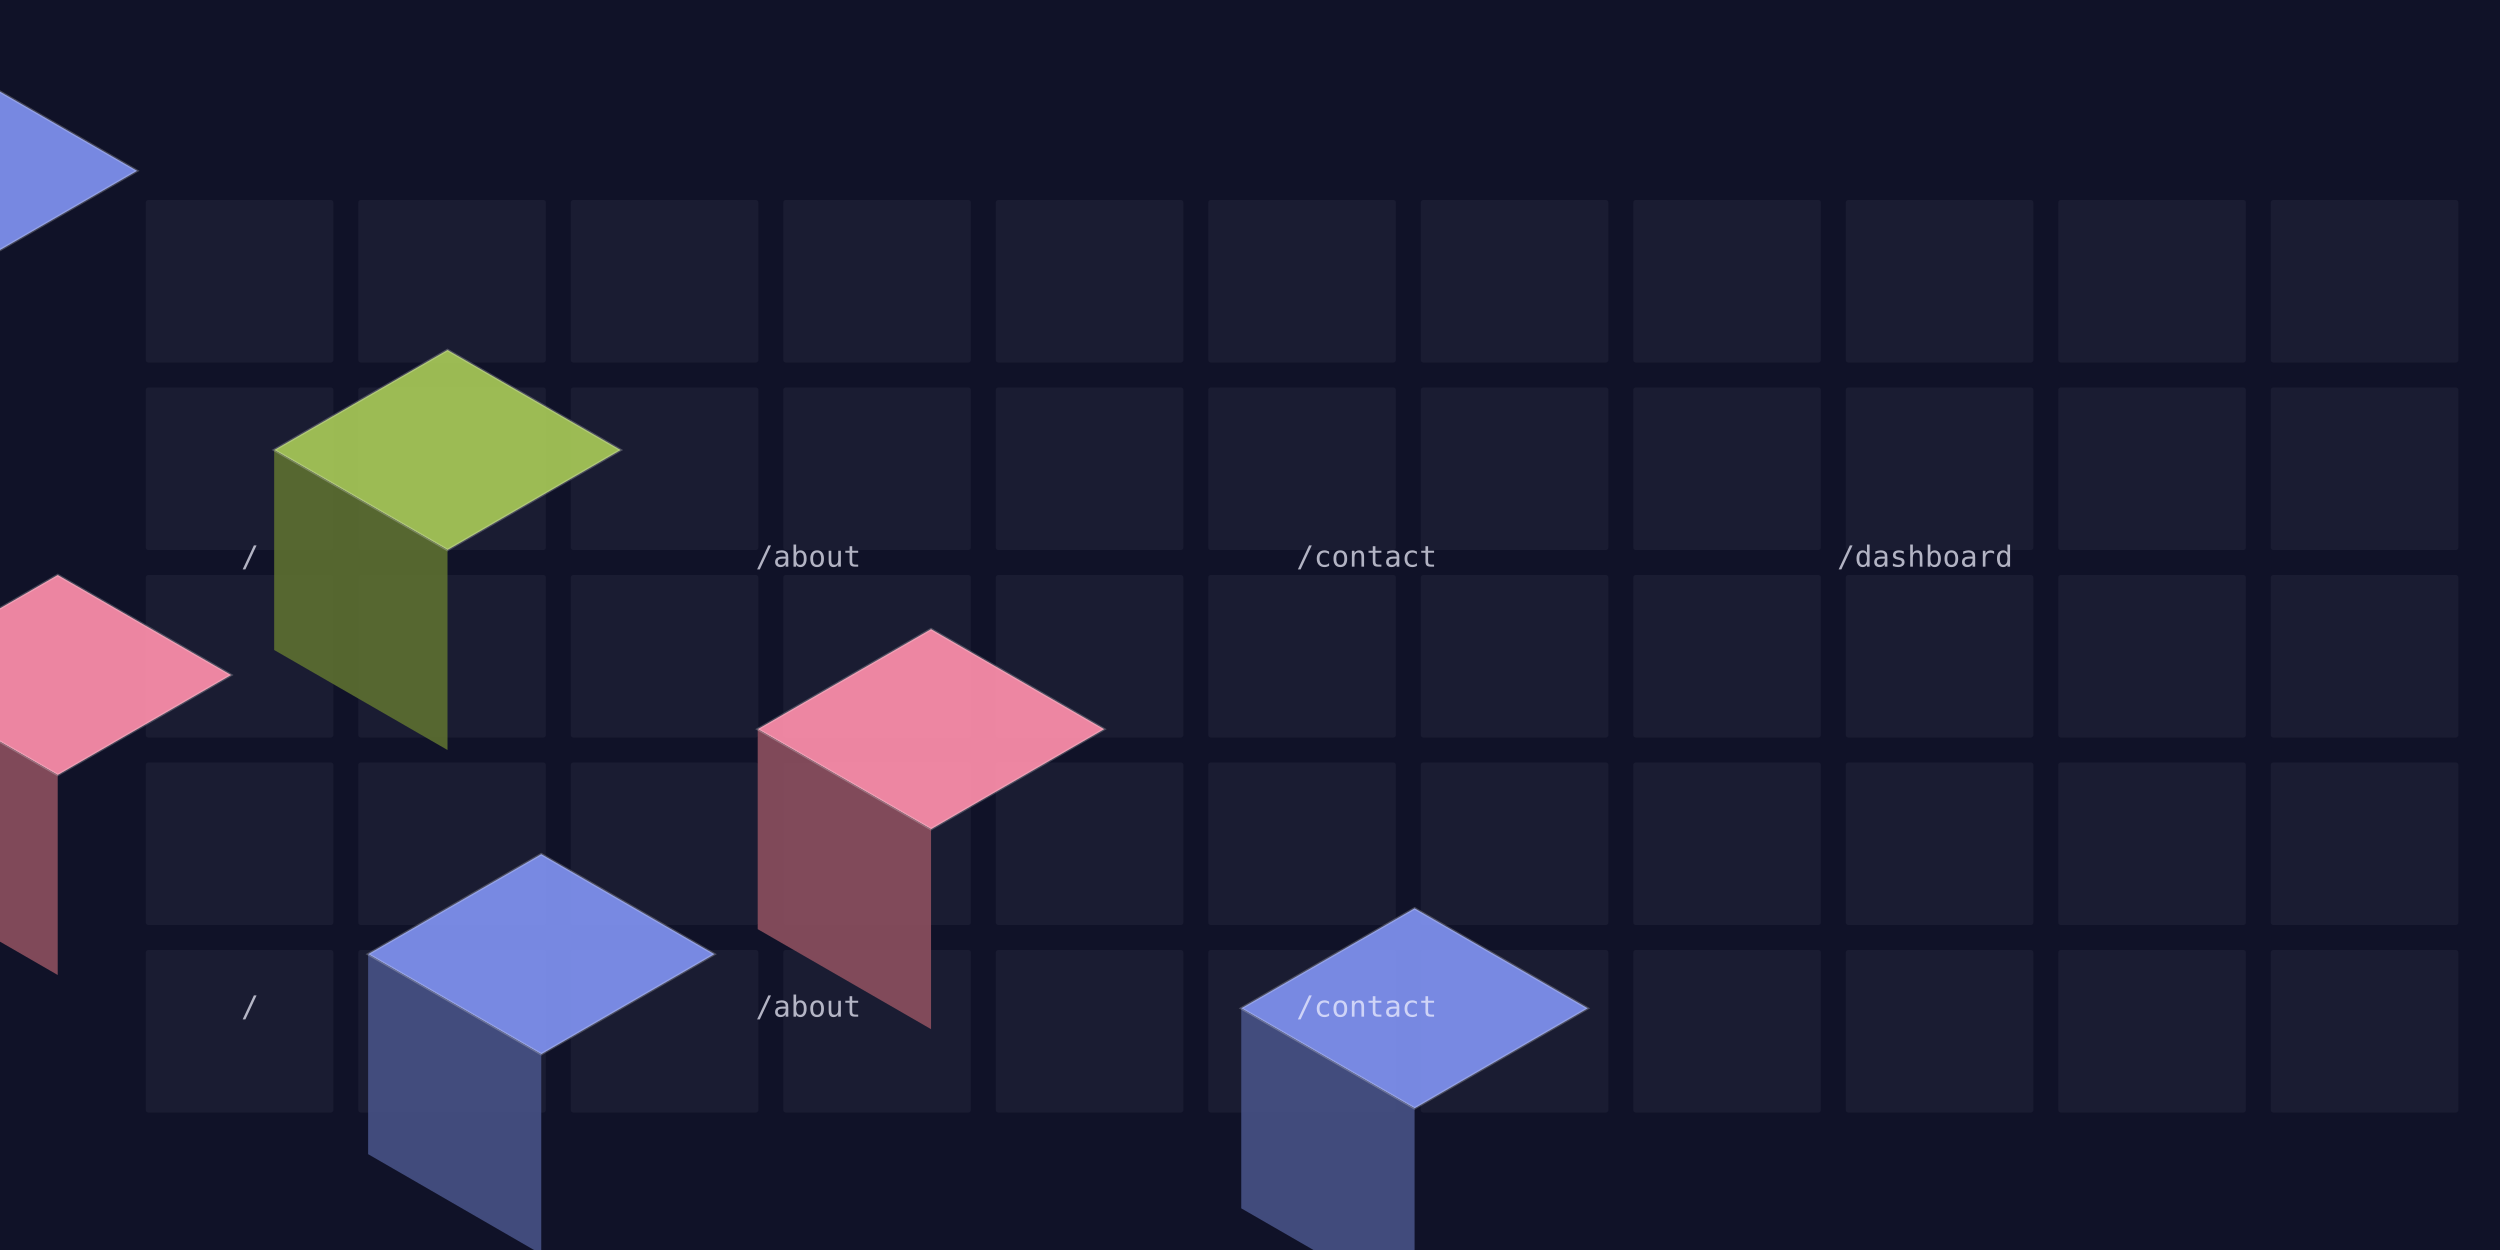
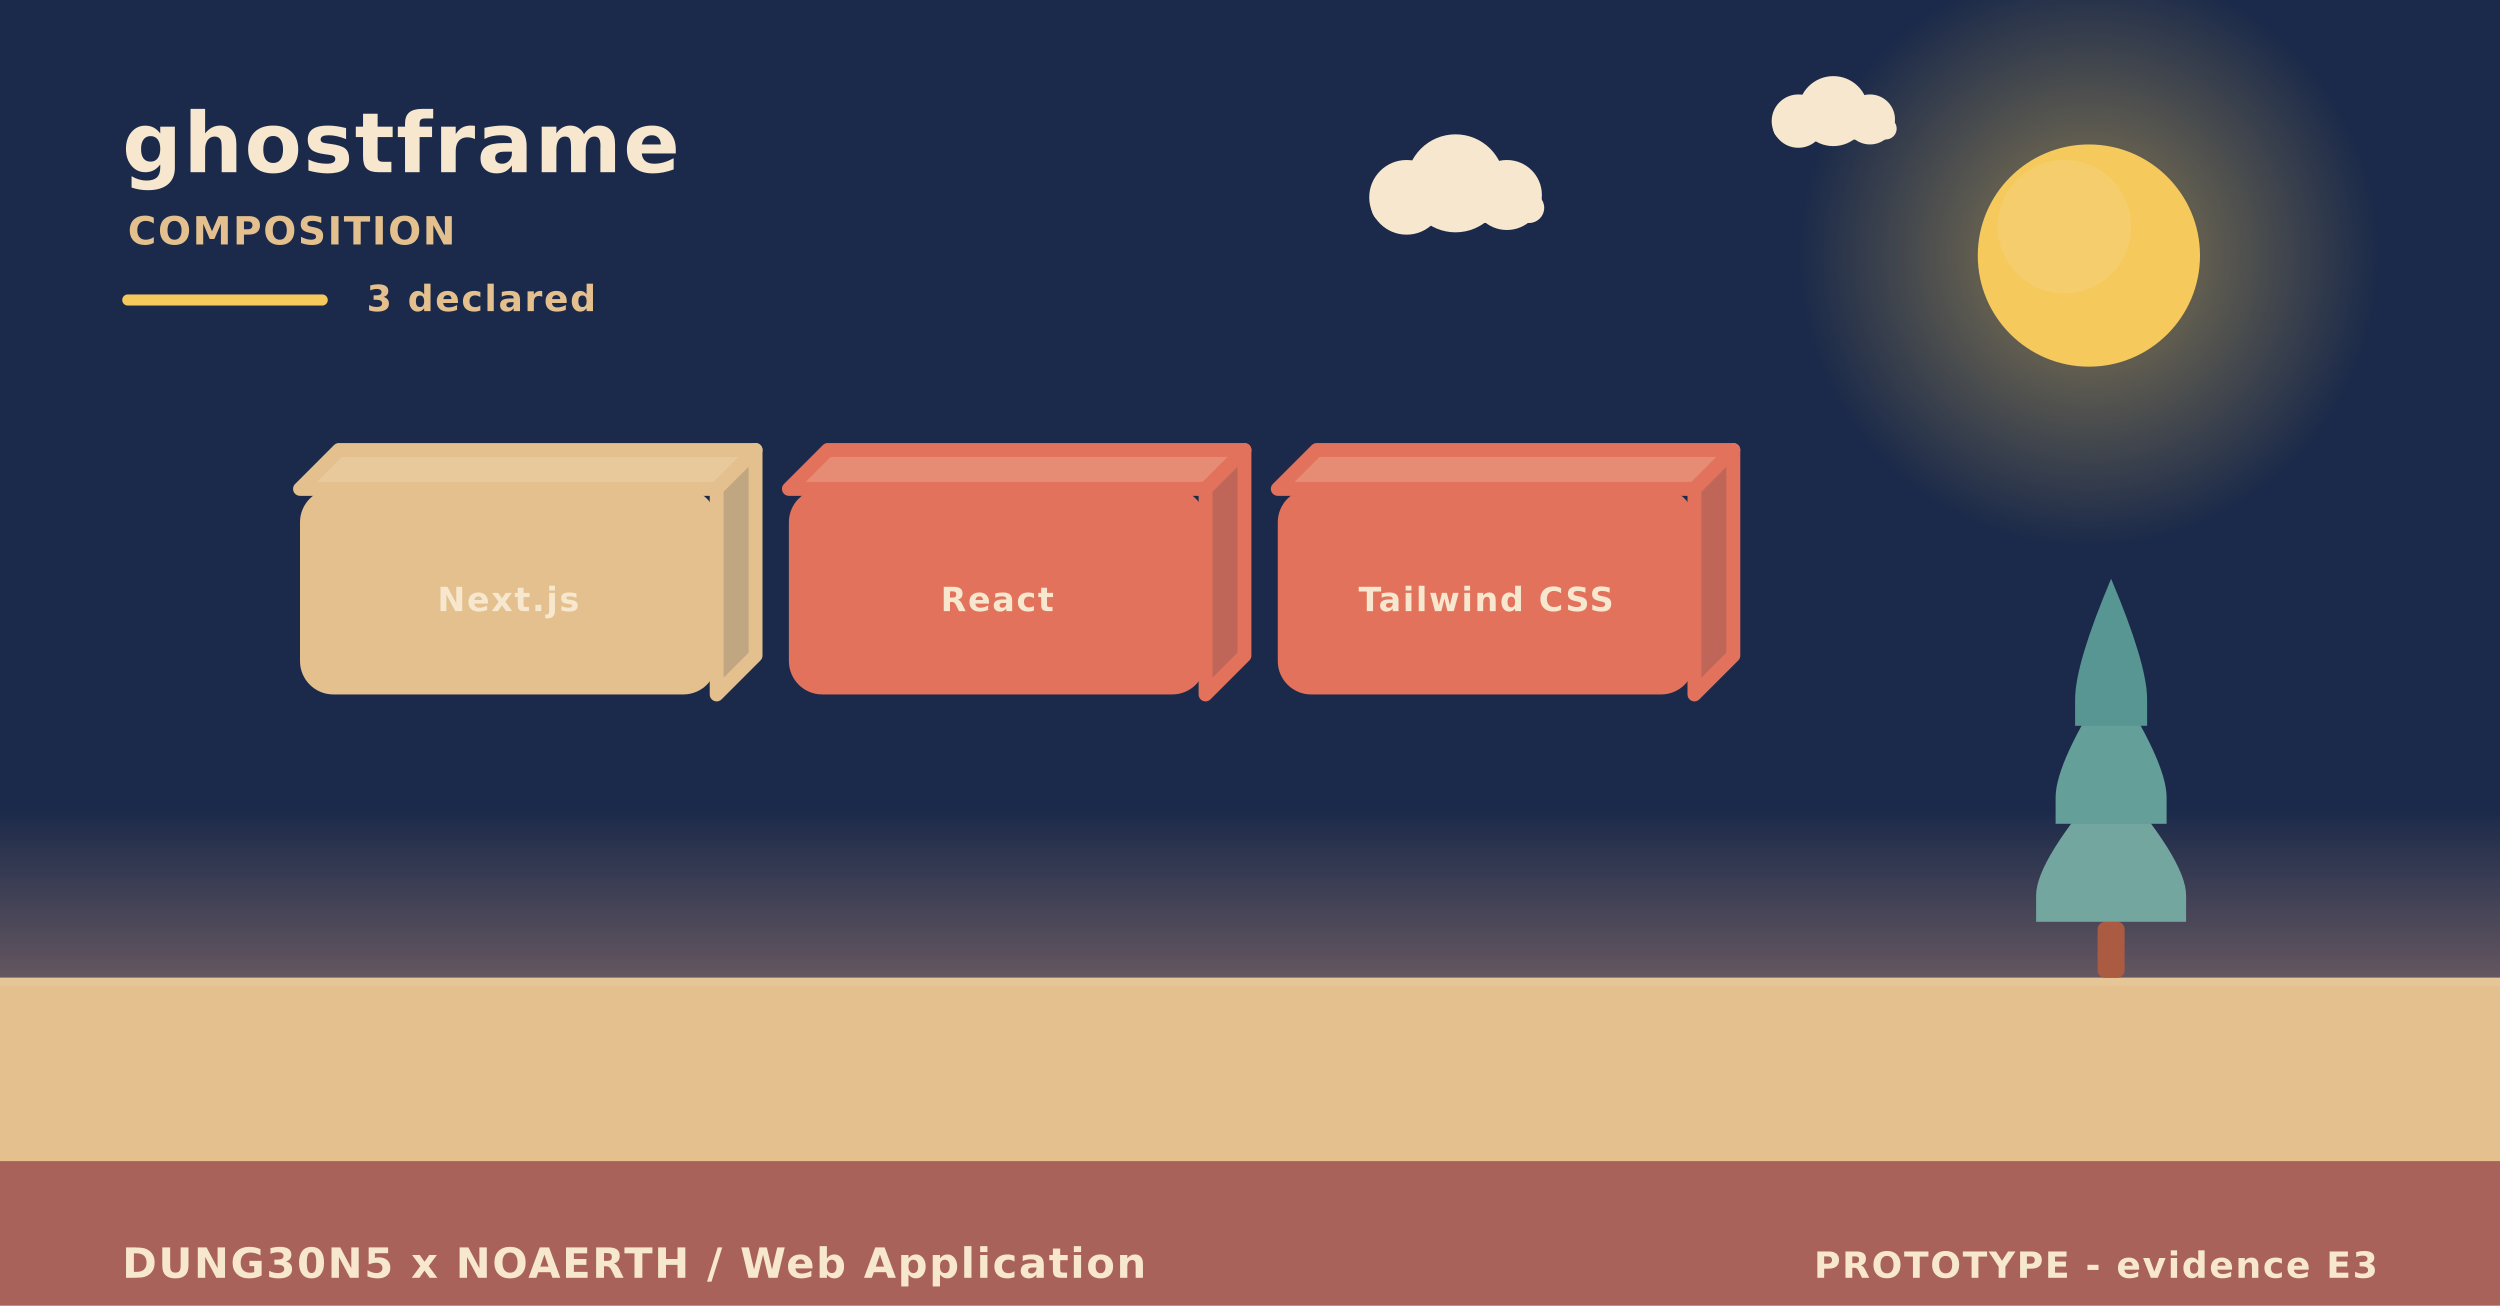
- <svg xmlns="http://www.w3.org/2000/svg" viewBox="0 0 1200 600" width="1200" height="600" role="img" aria-label="ghostframe component map">
-   <rect width="1200" height="600" fill="#101228" />
-   <defs>
-     <linearGradient id="gc" x1="0" y1="0" x2="1" y2="1">
-       <stop offset="0%" stop-color="#8093f1" />
-       <stop offset="100%" stop-color="#a7c957" />
-     </linearGradient>
-   </defs>
-   <rect x="70.00" y="96.00" width="90.00" height="78.00" rx="1.20" fill="#f2f2ff" opacity="0.05" />
-   <rect x="172.00" y="96.00" width="90.00" height="78.00" rx="1.20" fill="#f2f2ff" opacity="0.05" />
-   <rect x="274.00" y="96.00" width="90.00" height="78.00" rx="1.20" fill="#f2f2ff" opacity="0.05" />
-   <rect x="376.00" y="96.00" width="90.00" height="78.00" rx="1.20" fill="#f2f2ff" opacity="0.05" />
-   <rect x="478.00" y="96.00" width="90.00" height="78.00" rx="1.20" fill="#f2f2ff" opacity="0.05" />
-   <rect x="580.00" y="96.00" width="90.00" height="78.00" rx="1.20" fill="#f2f2ff" opacity="0.05" />
-   <rect x="682.00" y="96.00" width="90.00" height="78.00" rx="1.20" fill="#f2f2ff" opacity="0.05" />
-   <rect x="784.00" y="96.00" width="90.00" height="78.00" rx="1.20" fill="#f2f2ff" opacity="0.05" />
-   <rect x="886.00" y="96.00" width="90.00" height="78.00" rx="1.20" fill="#f2f2ff" opacity="0.05" />
-   <rect x="988.00" y="96.00" width="90.00" height="78.00" rx="1.20" fill="#f2f2ff" opacity="0.05" />
-   <rect x="1090.00" y="96.00" width="90.00" height="78.00" rx="1.20" fill="#f2f2ff" opacity="0.05" />
-   <rect x="70.00" y="186.00" width="90.00" height="78.00" rx="1.20" fill="#f2f2ff" opacity="0.05" />
-   <rect x="172.00" y="186.00" width="90.00" height="78.00" rx="1.20" fill="#f2f2ff" opacity="0.05" />
-   <rect x="274.00" y="186.00" width="90.00" height="78.00" rx="1.20" fill="#f2f2ff" opacity="0.05" />
-   <rect x="376.00" y="186.00" width="90.00" height="78.00" rx="1.20" fill="#f2f2ff" opacity="0.05" />
-   <rect x="478.00" y="186.00" width="90.00" height="78.00" rx="1.20" fill="#f2f2ff" opacity="0.05" />
-   <rect x="580.00" y="186.00" width="90.00" height="78.00" rx="1.20" fill="#f2f2ff" opacity="0.05" />
-   <rect x="682.00" y="186.00" width="90.00" height="78.00" rx="1.20" fill="#f2f2ff" opacity="0.05" />
-   <rect x="784.00" y="186.00" width="90.00" height="78.00" rx="1.20" fill="#f2f2ff" opacity="0.05" />
-   <rect x="886.00" y="186.00" width="90.00" height="78.00" rx="1.20" fill="#f2f2ff" opacity="0.05" />
-   <rect x="988.00" y="186.00" width="90.00" height="78.00" rx="1.20" fill="#f2f2ff" opacity="0.05" />
-   <rect x="1090.00" y="186.00" width="90.00" height="78.00" rx="1.20" fill="#f2f2ff" opacity="0.05" />
-   <rect x="70.00" y="276.00" width="90.00" height="78.00" rx="1.20" fill="#f2f2ff" opacity="0.05" />
-   <rect x="172.00" y="276.00" width="90.00" height="78.00" rx="1.20" fill="#f2f2ff" opacity="0.05" />
-   <rect x="274.00" y="276.00" width="90.00" height="78.00" rx="1.20" fill="#f2f2ff" opacity="0.05" />
-   <rect x="376.00" y="276.00" width="90.00" height="78.00" rx="1.20" fill="#f2f2ff" opacity="0.05" />
-   <rect x="478.00" y="276.00" width="90.00" height="78.00" rx="1.20" fill="#f2f2ff" opacity="0.05" />
-   <rect x="580.00" y="276.00" width="90.00" height="78.00" rx="1.20" fill="#f2f2ff" opacity="0.05" />
-   <rect x="682.00" y="276.00" width="90.00" height="78.00" rx="1.20" fill="#f2f2ff" opacity="0.05" />
-   <rect x="784.00" y="276.00" width="90.00" height="78.00" rx="1.20" fill="#f2f2ff" opacity="0.05" />
-   <rect x="886.00" y="276.00" width="90.00" height="78.00" rx="1.20" fill="#f2f2ff" opacity="0.05" />
-   <rect x="988.00" y="276.00" width="90.00" height="78.00" rx="1.20" fill="#f2f2ff" opacity="0.05" />
-   <rect x="1090.00" y="276.00" width="90.00" height="78.00" rx="1.20" fill="#f2f2ff" opacity="0.05" />
-   <rect x="70.00" y="366.00" width="90.00" height="78.00" rx="1.20" fill="#f2f2ff" opacity="0.05" />
-   <rect x="172.00" y="366.00" width="90.00" height="78.00" rx="1.20" fill="#f2f2ff" opacity="0.05" />
-   <rect x="274.00" y="366.00" width="90.00" height="78.00" rx="1.20" fill="#f2f2ff" opacity="0.05" />
-   <rect x="376.00" y="366.00" width="90.00" height="78.00" rx="1.20" fill="#f2f2ff" opacity="0.05" />
-   <rect x="478.00" y="366.00" width="90.00" height="78.00" rx="1.20" fill="#f2f2ff" opacity="0.05" />
-   <rect x="580.00" y="366.00" width="90.00" height="78.00" rx="1.20" fill="#f2f2ff" opacity="0.05" />
-   <rect x="682.00" y="366.00" width="90.00" height="78.00" rx="1.20" fill="#f2f2ff" opacity="0.05" />
-   <rect x="784.00" y="366.00" width="90.00" height="78.00" rx="1.20" fill="#f2f2ff" opacity="0.05" />
-   <rect x="886.00" y="366.00" width="90.00" height="78.00" rx="1.20" fill="#f2f2ff" opacity="0.05" />
-   <rect x="988.00" y="366.00" width="90.00" height="78.00" rx="1.20" fill="#f2f2ff" opacity="0.05" />
-   <rect x="1090.00" y="366.00" width="90.00" height="78.00" rx="1.20" fill="#f2f2ff" opacity="0.05" />
-   <rect x="70.00" y="456.00" width="90.00" height="78.00" rx="1.20" fill="#f2f2ff" opacity="0.05" />
-   <rect x="172.00" y="456.00" width="90.00" height="78.00" rx="1.20" fill="#f2f2ff" opacity="0.05" />
-   <rect x="274.00" y="456.00" width="90.00" height="78.00" rx="1.20" fill="#f2f2ff" opacity="0.05" />
-   <rect x="376.00" y="456.00" width="90.00" height="78.00" rx="1.20" fill="#f2f2ff" opacity="0.05" />
-   <rect x="478.00" y="456.00" width="90.00" height="78.00" rx="1.20" fill="#f2f2ff" opacity="0.05" />
-   <rect x="580.00" y="456.00" width="90.00" height="78.00" rx="1.20" fill="#f2f2ff" opacity="0.05" />
-   <rect x="682.00" y="456.00" width="90.00" height="78.00" rx="1.20" fill="#f2f2ff" opacity="0.05" />
-   <rect x="784.00" y="456.00" width="90.00" height="78.00" rx="1.20" fill="#f2f2ff" opacity="0.05" />
-   <rect x="886.00" y="456.00" width="90.00" height="78.00" rx="1.20" fill="#f2f2ff" opacity="0.05" />
-   <rect x="988.00" y="456.00" width="90.00" height="78.00" rx="1.20" fill="#f2f2ff" opacity="0.05" />
-   <rect x="1090.00" y="456.00" width="90.00" height="78.00" rx="1.20" fill="#f2f2ff" opacity="0.05" />
-   <g transform="rotate(0 120 140)">
-     <polygon points="-17.3,34.0 65.8,82.0 -17.3,130.0 -100.5,82.0" fill="#8093f1" opacity="0.92" />
-     <polygon points="-100.5,82.0 -17.3,130.0 -17.3,226.0 -100.5,178.0" fill="#465185" opacity="0.9" />
-     <polygon points="-17.3,34.0 65.8,82.0 -17.3,130.0 -100.5,82.0" fill="none" stroke="rgba(255,255,255,0.220)" stroke-width="1.2" />
+ <svg xmlns="http://www.w3.org/2000/svg" width="900" height="470" viewBox="0 0 900 470" role="img" aria-label="ghostframe - how it is composed">
+   <linearGradient id="skyc" x1="0" y1="0" x2="0" y2="1">
+     <stop offset="0" stop-color="#1b2a4a" />
+     <stop offset="0.62" stop-color="#1b2a4a" />
+     <stop offset="1" stop-color="#f3ad8a" />
+   </linearGradient>
+   <rect width="900" height="470" fill="url(#skyc)" />
+   <radialGradient id="sunc">
+     <stop offset="0.35" stop-color="#f5c95c" stop-opacity="0.34" />
+     <stop offset="1" stop-color="#f5c95c" stop-opacity="0" />
+   </radialGradient>
+   <circle cx="752" cy="92" r="104" fill="url(#sunc)" />
+   <circle cx="752" cy="92" r="40" fill="#f5c95c" />
+   <circle cx="743.2" cy="81.6" r="24" fill="#f5d27e" opacity="0.5" />
+   <g>
+     <circle cx="524" cy="66" r="17.64" fill="#f6e7ce" />
+     <circle cx="506.36" cy="71.04" r="13.44" fill="#f6e7ce" />
+     <circle cx="542.48" cy="70.2" r="12.6" fill="#f6e7ce" />
+     <rect x="493.76" y="69.36" width="62.16" height="10.92" rx="5.46" fill="#f6e7ce" />
  </g>
-   <text x="120" y="272" font-family="ui-monospace,Menlo,monospace" font-size="14" fill="rgba(242,242,255,0.720)" text-anchor="middle">/</text>
-   <g transform="rotate(0 388 140)">
-     <polygon points="214.8,168.0 297.9,216.0 214.8,264.0 131.6,216.0" fill="#a7c957" opacity="0.92" />
-     <polygon points="131.6,216.0 214.8,264.0 214.8,360.0 131.6,312.0" fill="#5c6f30" opacity="0.9" />
-     <polygon points="214.8,168.0 297.9,216.0 214.8,264.0 131.6,216.0" fill="none" stroke="rgba(255,255,255,0.220)" stroke-width="1.2" />
+   <g>
+     <circle cx="660" cy="40" r="12.6" fill="#f6e7ce" />
+     <circle cx="647.4" cy="43.6" r="9.6" fill="#f6e7ce" />
+     <circle cx="673.2" cy="43" r="9" fill="#f6e7ce" />
+     <rect x="638.4" y="42.4" width="44.4" height="7.8" rx="3.9" fill="#f6e7ce" />
  </g>
-   <text x="388" y="272" font-family="ui-monospace,Menlo,monospace" font-size="14" fill="rgba(242,242,255,0.720)" text-anchor="middle">/about</text>
-   <g transform="rotate(0 656 140)">
-     <polygon points="446.9,302.0 530.0,350.0 446.9,398.0 363.7,350.0" fill="#ff8fab" opacity="0.92" />
-     <polygon points="363.7,350.0 446.9,398.0 446.9,494.0 363.7,446.0" fill="#8c4f5e" opacity="0.9" />
-     <polygon points="446.9,302.0 530.0,350.0 446.9,398.0 363.7,350.0" fill="none" stroke="rgba(255,255,255,0.220)" stroke-width="1.2" />
-   </g>
-   <text x="656" y="272" font-family="ui-monospace,Menlo,monospace" font-size="14" fill="rgba(242,242,255,0.720)" text-anchor="middle">/contact</text>
-   <g transform="rotate(0 924 140)">
-     <polygon points="679.0,436.0 762.1,484.0 679.0,532.0 595.8,484.0" fill="#8093f1" opacity="0.92" />
-     <polygon points="595.8,484.0 679.0,532.0 679.0,628.0 595.8,580.0" fill="#465185" opacity="0.9" />
-     <polygon points="679.0,436.0 762.1,484.0 679.0,532.0 595.8,484.0" fill="none" stroke="rgba(255,255,255,0.220)" stroke-width="1.2" />
-   </g>
-   <text x="924" y="272" font-family="ui-monospace,Menlo,monospace" font-size="14" fill="rgba(242,242,255,0.720)" text-anchor="middle">/dashboard</text>
-   <g transform="rotate(0 120 356)">
-     <polygon points="-204.4,142.0 -121.2,190.0 -204.4,238.0 -287.5,190.0" fill="#a7c957" opacity="0.92" />
-     <polygon points="-287.5,190.0 -204.4,238.0 -204.4,334.0 -287.5,286.0" fill="#5c6f30" opacity="0.9" />
-     <polygon points="-204.4,142.0 -121.2,190.0 -204.4,238.0 -287.5,190.0" fill="none" stroke="rgba(255,255,255,0.220)" stroke-width="1.2" />
-   </g>
-   <text x="120" y="488" font-family="ui-monospace,Menlo,monospace" font-size="14" fill="rgba(242,242,255,0.720)" text-anchor="middle">/</text>
-   <g transform="rotate(0 388 356)">
-     <polygon points="27.7,276.0 110.9,324.0 27.7,372.0 -55.4,324.0" fill="#ff8fab" opacity="0.92" />
-     <polygon points="-55.4,324.0 27.7,372.0 27.7,468.0 -55.4,420.0" fill="#8c4f5e" opacity="0.9" />
-     <polygon points="27.7,276.0 110.9,324.0 27.7,372.0 -55.4,324.0" fill="none" stroke="rgba(255,255,255,0.220)" stroke-width="1.2" />
-   </g>
-   <text x="388" y="488" font-family="ui-monospace,Menlo,monospace" font-size="14" fill="rgba(242,242,255,0.720)" text-anchor="middle">/about</text>
-   <g transform="rotate(0 656 356)">
-     <polygon points="259.8,410.0 342.9,458.0 259.8,506.0 176.7,458.0" fill="#8093f1" opacity="0.92" />
-     <polygon points="176.7,458.0 259.8,506.0 259.8,602.0 176.7,554.0" fill="#465185" opacity="0.9" />
-     <polygon points="259.8,410.0 342.9,458.0 259.8,506.0 176.7,458.0" fill="none" stroke="rgba(255,255,255,0.220)" stroke-width="1.2" />
-   </g>
-   <text x="656" y="488" font-family="ui-monospace,Menlo,monospace" font-size="14" fill="rgba(242,242,255,0.720)" text-anchor="middle">/contact</text>
+   <rect x="0" y="352" width="900" height="118" fill="#e3c08d" />
+   <rect x="0" y="352" width="900" height="3" fill="#e6c596" />
+   <text x="44" y="62" font-family="Verdana,DejaVu Sans,sans-serif" font-size="30" font-weight="700" letter-spacing="0.6" fill="#f6e7ce" text-anchor="start">ghostframe</text>
+   <text x="46" y="88" font-family="Verdana,DejaVu Sans,sans-serif" font-size="14" font-weight="700" letter-spacing="0.6" fill="#e3c08d" text-anchor="start">COMPOSITION</text>
+   <rect x="44" y="106" width="74" height="4" rx="2" fill="#f5c95c" />
+   <text x="132" y="112" font-family="Verdana,DejaVu Sans,sans-serif" font-size="13" font-weight="700" letter-spacing="0.6" fill="#e3c08d" text-anchor="start">3 declared</text>
+   <path d="M108,176 L258,176 L272,162 L122,162 Z" fill="#e7c99b" stroke="#e3c08d" stroke-width="5" stroke-linejoin="round" />
+   <path d="M258,176 L272,162 L272,236 L258,250 Z" fill="#c1a682" stroke="#e3c08d" stroke-width="5" stroke-linejoin="round" />
+   <rect x="108" y="176" width="150" height="74" rx="12" fill="#e3c08d" />
+   <text x="183" y="220" font-family="Verdana,DejaVu Sans,sans-serif" font-size="12" font-weight="700" letter-spacing="0.6" fill="#f6e7ce" text-anchor="middle">Next.js</text>
+   <path d="M284,176 L434,176 L448,162 L298,162 Z" fill="#e68c74" stroke="#e2725b" stroke-width="5" stroke-linejoin="round" />
+   <path d="M434,176 L448,162 L448,236 L434,250 Z" fill="#c06658" stroke="#e2725b" stroke-width="5" stroke-linejoin="round" />
+   <rect x="284" y="176" width="150" height="74" rx="12" fill="#e2725b" />
+   <text x="359" y="220" font-family="Verdana,DejaVu Sans,sans-serif" font-size="12" font-weight="700" letter-spacing="0.6" fill="#f6e7ce" text-anchor="middle">React</text>
+   <path d="M460,176 L610,176 L624,162 L474,162 Z" fill="#e68c74" stroke="#e2725b" stroke-width="5" stroke-linejoin="round" />
+   <path d="M610,176 L624,162 L624,236 L610,250 Z" fill="#c06658" stroke="#e2725b" stroke-width="5" stroke-linejoin="round" />
+   <rect x="460" y="176" width="150" height="74" rx="12" fill="#e2725b" />
+   <text x="535" y="220" font-family="Verdana,DejaVu Sans,sans-serif" font-size="12" font-weight="700" letter-spacing="0.6" fill="#f6e7ce" text-anchor="middle">Tailwind CSS</text>
+   <rect x="755.14" y="331.84" width="9.72" height="20.16" rx="2.7" fill="#ac5b43" />
+   <path d="M760,278.92 Q733,309.61 733,322.31 Q733,331.84 733,331.84 L787,331.84 Q787,331.84 787,322.31 Q787,309.61 760,278.92 Z" fill="#74a6a0" />
+   <path d="M760,243.64 Q740.02,274.33 740.02,287.03 Q740.02,296.56 740.02,296.56 L779.98,296.56 Q779.98,296.56 779.98,287.03 Q779.98,274.33 760,243.64 Z" fill="#649f9a" />
+   <path d="M760,208.36 Q747.04,239.05 747.04,251.75 Q747.04,261.28 747.04,261.28 L772.96,261.28 Q772.96,261.28 772.96,251.75 Q772.96,239.05 760,208.36 Z" fill="#589694" />
+   <rect x="0" y="418" width="900" height="52" rx="0" fill="#a65c56" opacity="0.94" />
+   <text x="44" y="460" font-family="Verdana,DejaVu Sans,sans-serif" font-size="15" font-weight="700" letter-spacing="0.6" fill="#f6e7ce" text-anchor="start">DUNG30N5 x NOAERTH  /  Web Application</text>
+   <text x="856" y="460" font-family="Verdana,DejaVu Sans,sans-serif" font-size="13" font-weight="700" letter-spacing="0.6" fill="#f6e7ce" text-anchor="end">PROTOTYPE  -  evidence E3</text>
</svg>
